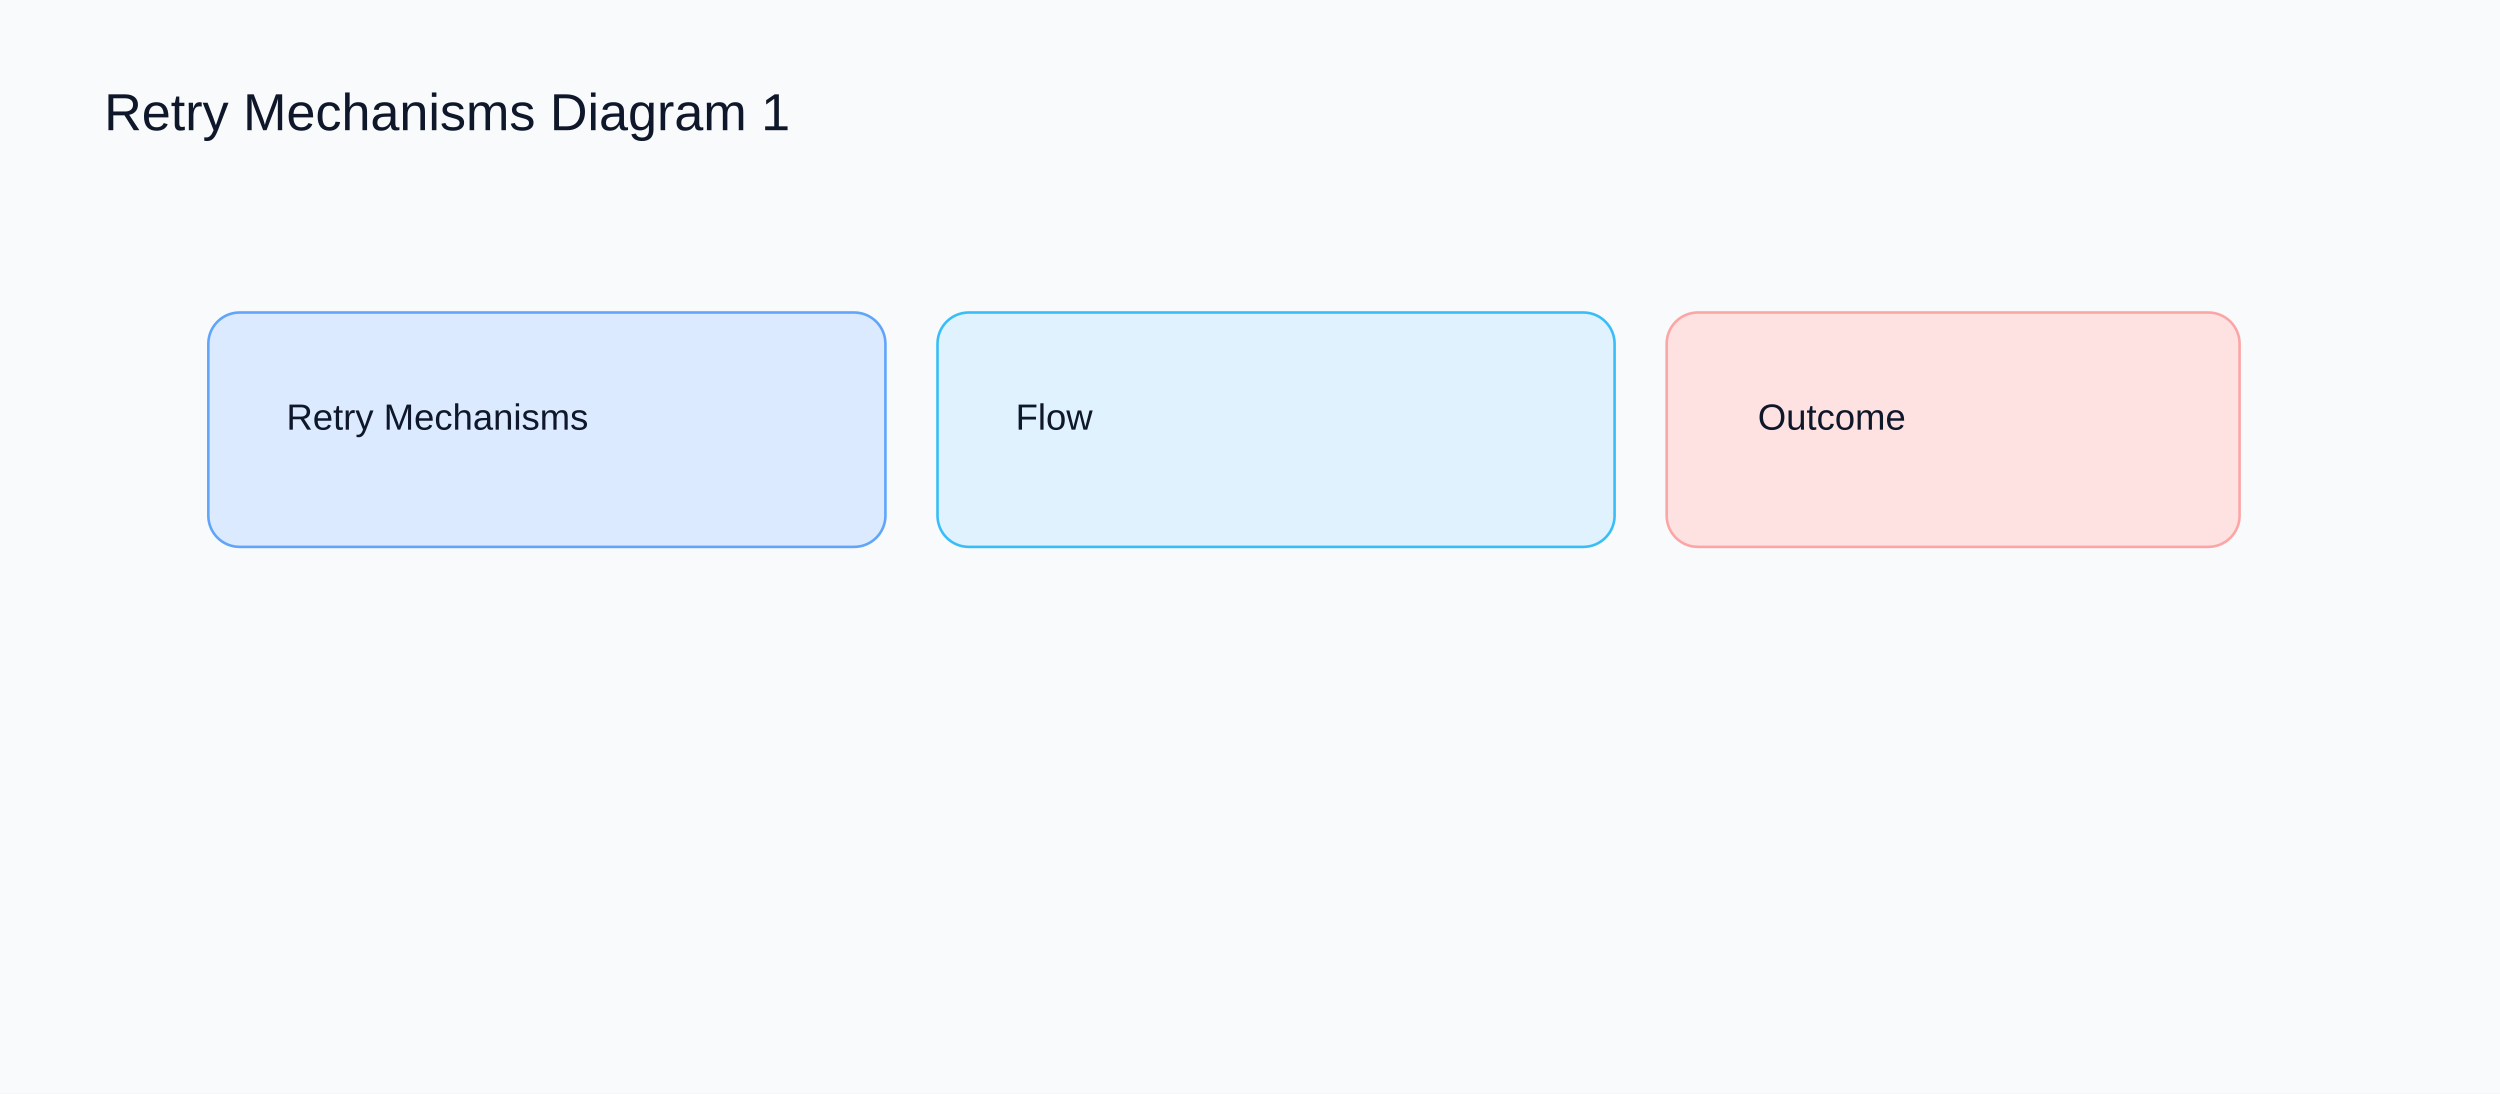
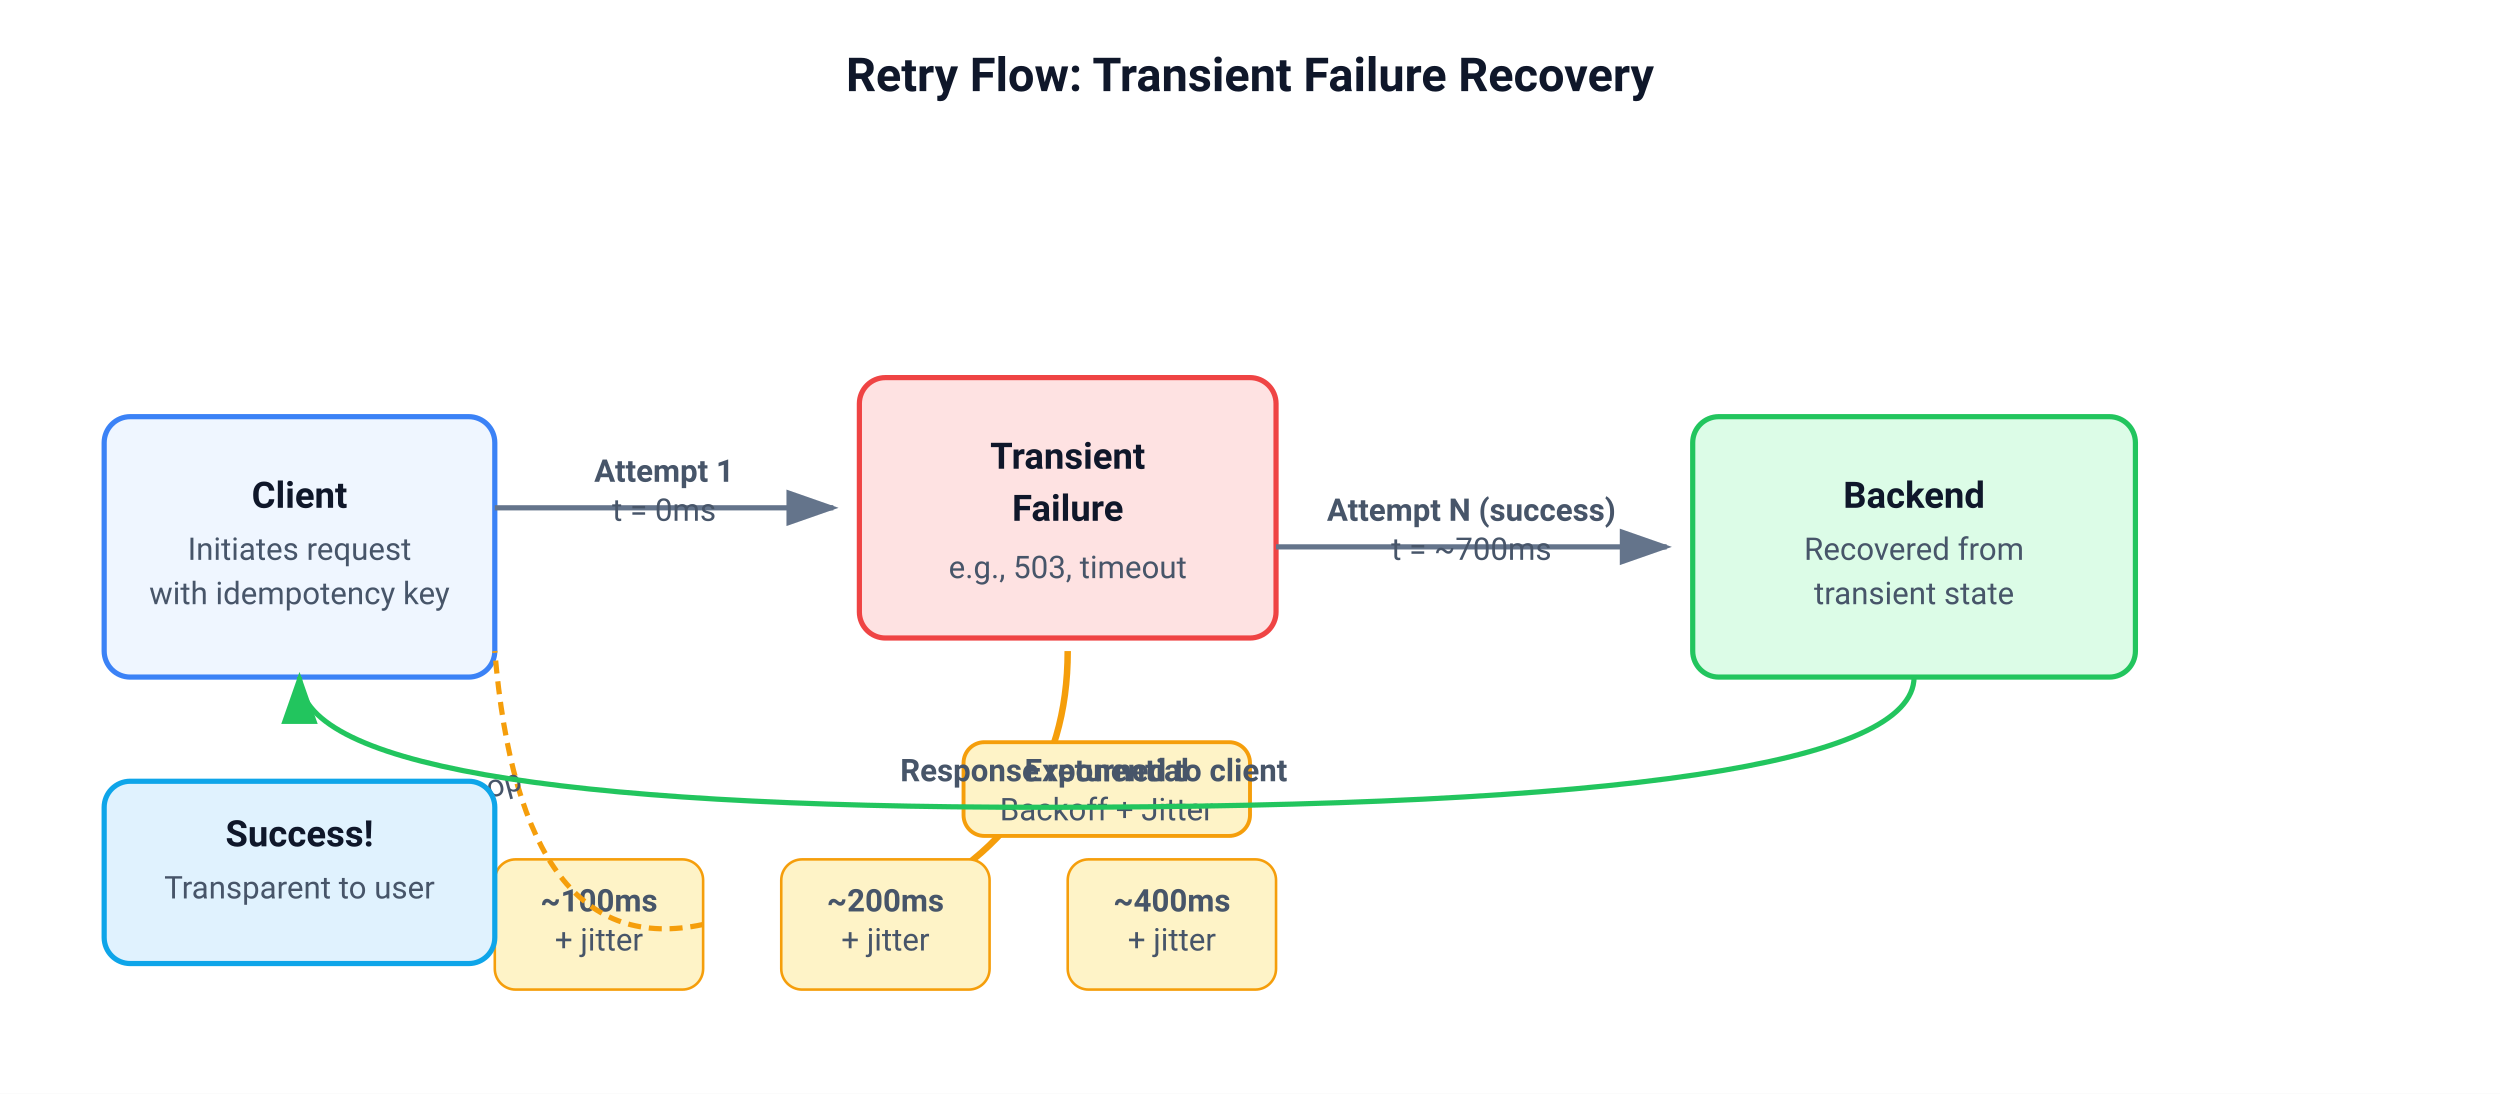
<svg xmlns="http://www.w3.org/2000/svg" width="960" height="420" viewBox="0 0 960 420">
-   <rect width="960" height="420" fill="#f8fafc" />
-   <text x="40" y="50" font-family="Arial" font-size="20" fill="#0f172a">Retry Mechanisms Diagram 1</text>
-   <rect x="80" y="120" width="260" height="90" rx="12" fill="#dbeafe" stroke="#60a5fa" />
-   <text x="110" y="165" font-family="Arial" font-size="14" fill="#0f172a">Retry Mechanisms</text>
-   <rect x="360" y="120" width="260" height="90" rx="12" fill="#e0f2fe" stroke="#38bdf8" />
-   <text x="390" y="165" font-family="Arial" font-size="14" fill="#0f172a">Flow</text>
-   <rect x="640" y="120" width="220" height="90" rx="12" fill="#fee2e2" stroke="#fca5a5" />
-   <text x="675" y="165" font-family="Arial" font-size="14" fill="#0f172a">Outcome</text>
+   <defs>
+     <style>
+       .bg-light { fill: #ffffff; }
+       .box-primary { fill: #eff6ff; stroke: #3b82f6; stroke-width: 2; }
+       .box-warn { fill: #fee2e2; stroke: #ef4444; stroke-width: 2; }
+       .box-success { fill: #dcfce7; stroke: #22c55e; stroke-width: 2; }
+       .box-info { fill: #e0f2fe; stroke: #0ea5e9; stroke-width: 2; }
+       .arrow { stroke: #64748b; stroke-width: 2; fill: none; marker-end: url(#arrowhead); }
+       .arrow-retry { stroke: #f59e0b; stroke-width: 2.5; stroke-dasharray: 6 4; fill: none; marker-end: url(#arrowhead-retry); }
+       .label { font-family: -apple-system, BlinkMacSystemFont, 'Segoe UI', Roboto, sans-serif; font-size: 14px; fill: #0f172a; }
+       .label-small { font-family: -apple-system, BlinkMacSystemFont, 'Segoe UI', Roboto, sans-serif; font-size: 12px; fill: #475569; }
+       .title { font-family: -apple-system, BlinkMacSystemFont, 'Segoe UI', Roboto, sans-serif; font-size: 18px; font-weight: 700; fill: #0f172a; }
+     </style>
+     <marker id="arrowhead" markerWidth="10" markerHeight="7" refX="9" refY="3.5" orient="auto">
+       <polygon points="0 0, 10 3.5, 0 7" fill="#64748b" />
+     </marker>
+     <marker id="arrowhead-retry" markerWidth="10" markerHeight="7" refX="9" refY="3.5" orient="auto">
+       <polygon points="0 0, 10 3.5, 0 7" fill="#f59e0b" />
+     </marker>
+   </defs>
+   <rect class="bg-light" width="960" height="420" />
+   <text x="480" y="35" text-anchor="middle" class="title">Retry Flow: Transient Failure Recovery</text>
+   <rect x="40" y="160" width="150" height="100" rx="10" class="box-primary" />
+   <text x="115" y="195" text-anchor="middle" class="label" font-weight="700">Client</text>
+   <text x="115" y="215" text-anchor="middle" class="label-small">Initiates request</text>
+   <text x="115" y="232" text-anchor="middle" class="label-small">with idempotency key</text>
+   <line x1="190" y1="195" x2="320" y2="195" class="arrow" />
+   <text x="255" y="185" text-anchor="middle" class="label-small" font-weight="700">Attempt 1</text>
+   <text x="255" y="200" text-anchor="middle" class="label-small">t = 0ms</text>
+   <rect x="330" y="145" width="160" height="100" rx="10" class="box-warn" />
+   <text x="410" y="180" text-anchor="middle" class="label" font-weight="700">Transient</text>
+   <text x="410" y="200" text-anchor="middle" class="label" font-weight="700">Failure</text>
+   <text x="410" y="222" text-anchor="middle" class="label-small">e.g., 503, timeout</text>
+   <path d="M 410 250 Q 410 320 340 350" stroke="#f59e0b" stroke-width="2.5" fill="none" marker-end="url(#arrowhead-retry)" />
+   <rect x="370" y="285" width="110" height="36" rx="8" fill="#fef3c7" stroke="#f59e0b" stroke-width="1.5" />
+   <text x="425" y="300" text-anchor="middle" class="label-small" font-weight="700" fill="#92400e">Exponential</text>
+   <text x="425" y="315" text-anchor="middle" class="label-small" fill="#92400e">Backoff + Jitter</text>
+   <rect x="190" y="330" width="80" height="50" rx="8" fill="#fef3c7" stroke="#f59e0b" stroke-width="1" />
+   <text x="230" y="350" text-anchor="middle" class="label-small" font-weight="700" fill="#92400e">~100ms</text>
+   <text x="230" y="365" text-anchor="middle" class="label-small" fill="#92400e">+ jitter</text>
+   <rect x="300" y="330" width="80" height="50" rx="8" fill="#fef3c7" stroke="#f59e0b" stroke-width="1" />
+   <text x="340" y="350" text-anchor="middle" class="label-small" font-weight="700" fill="#92400e">~200ms</text>
+   <text x="340" y="365" text-anchor="middle" class="label-small" fill="#92400e">+ jitter</text>
+   <rect x="410" y="330" width="80" height="50" rx="8" fill="#fef3c7" stroke="#f59e0b" stroke-width="1" />
+   <text x="450" y="350" text-anchor="middle" class="label-small" font-weight="700" fill="#92400e">~400ms</text>
+   <text x="450" y="365" text-anchor="middle" class="label-small" fill="#92400e">+ jitter</text>
+   <path d="M 270 355 Q 200 370 190 250" stroke="#f59e0b" stroke-width="2" stroke-dasharray="5 3" fill="none" />
+   <text x="175" y="310" text-anchor="middle" class="label-small" fill="#d97706" transform="rotate(-15 175 310)">Retry loop</text>
+   <line x1="490" y1="210" x2="640" y2="210" class="arrow" stroke="#22c55e" stroke-width="2.5" />
+   <text x="565" y="200" text-anchor="middle" class="label-small" font-weight="700" fill="#16a34a">Attempt N (success)</text>
+   <text x="565" y="215" text-anchor="middle" class="label-small" fill="#16a34a">t = ~700ms</text>
+   <rect x="650" y="160" width="170" height="100" rx="10" class="box-success" />
+   <text x="735" y="195" text-anchor="middle" class="label" font-weight="700">Backend</text>
+   <text x="735" y="215" text-anchor="middle" class="label-small">Recovered from</text>
+   <text x="735" y="232" text-anchor="middle" class="label-small">transient state</text>
+   <path d="M 735 260 Q 735 310 400 310 Q 115 310 115 260" stroke="#22c55e" stroke-width="2" fill="none" marker-end="url(#arrowhead-success)" />
+   <text x="420" y="300" text-anchor="middle" class="label-small" font-weight="700" fill="#16a34a">Response returned to client</text>
+   <rect x="40" y="300" width="150" height="70" rx="10" class="box-info" />
+   <text x="115" y="325" text-anchor="middle" class="label" font-weight="700">Success!</text>
+   <text x="115" y="345" text-anchor="middle" class="label-small">Transparent to user</text>
+   <defs>
+     <marker id="arrowhead-success" markerWidth="10" markerHeight="7" refX="9" refY="3.5" orient="auto">
+       <polygon points="0 0, 10 3.5, 0 7" fill="#22c55e" />
+     </marker>
+   </defs>
</svg>
